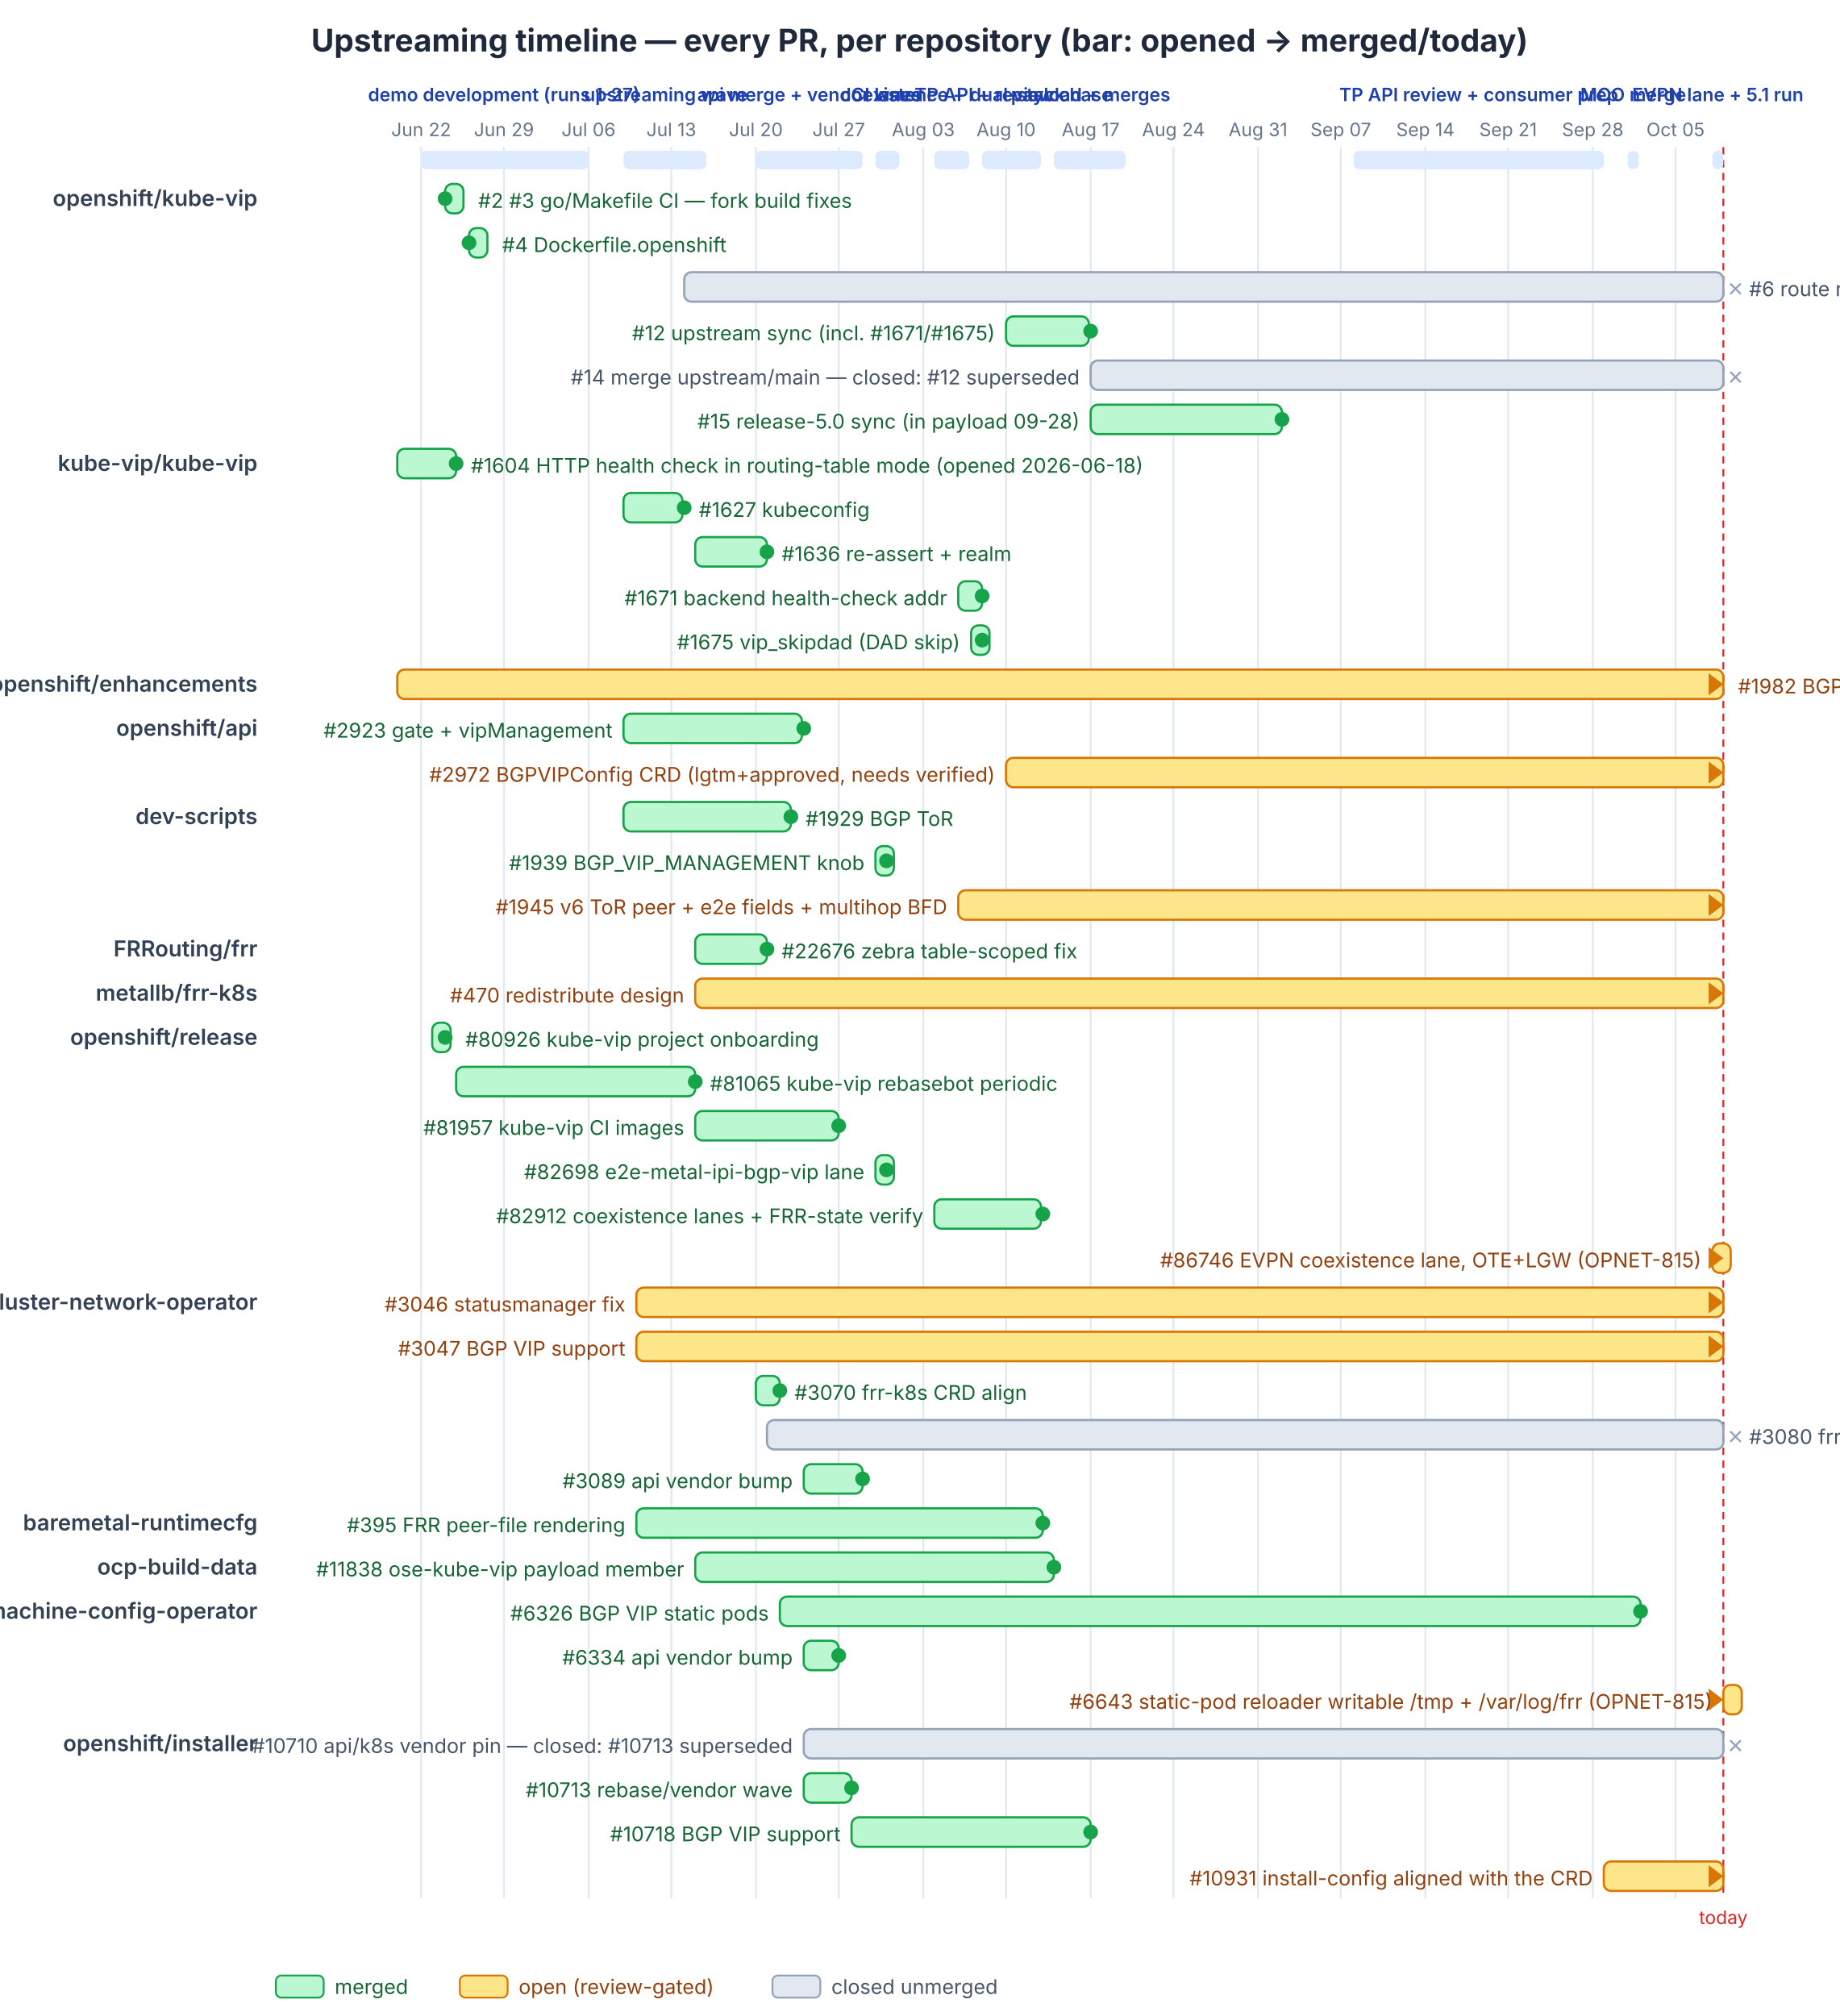
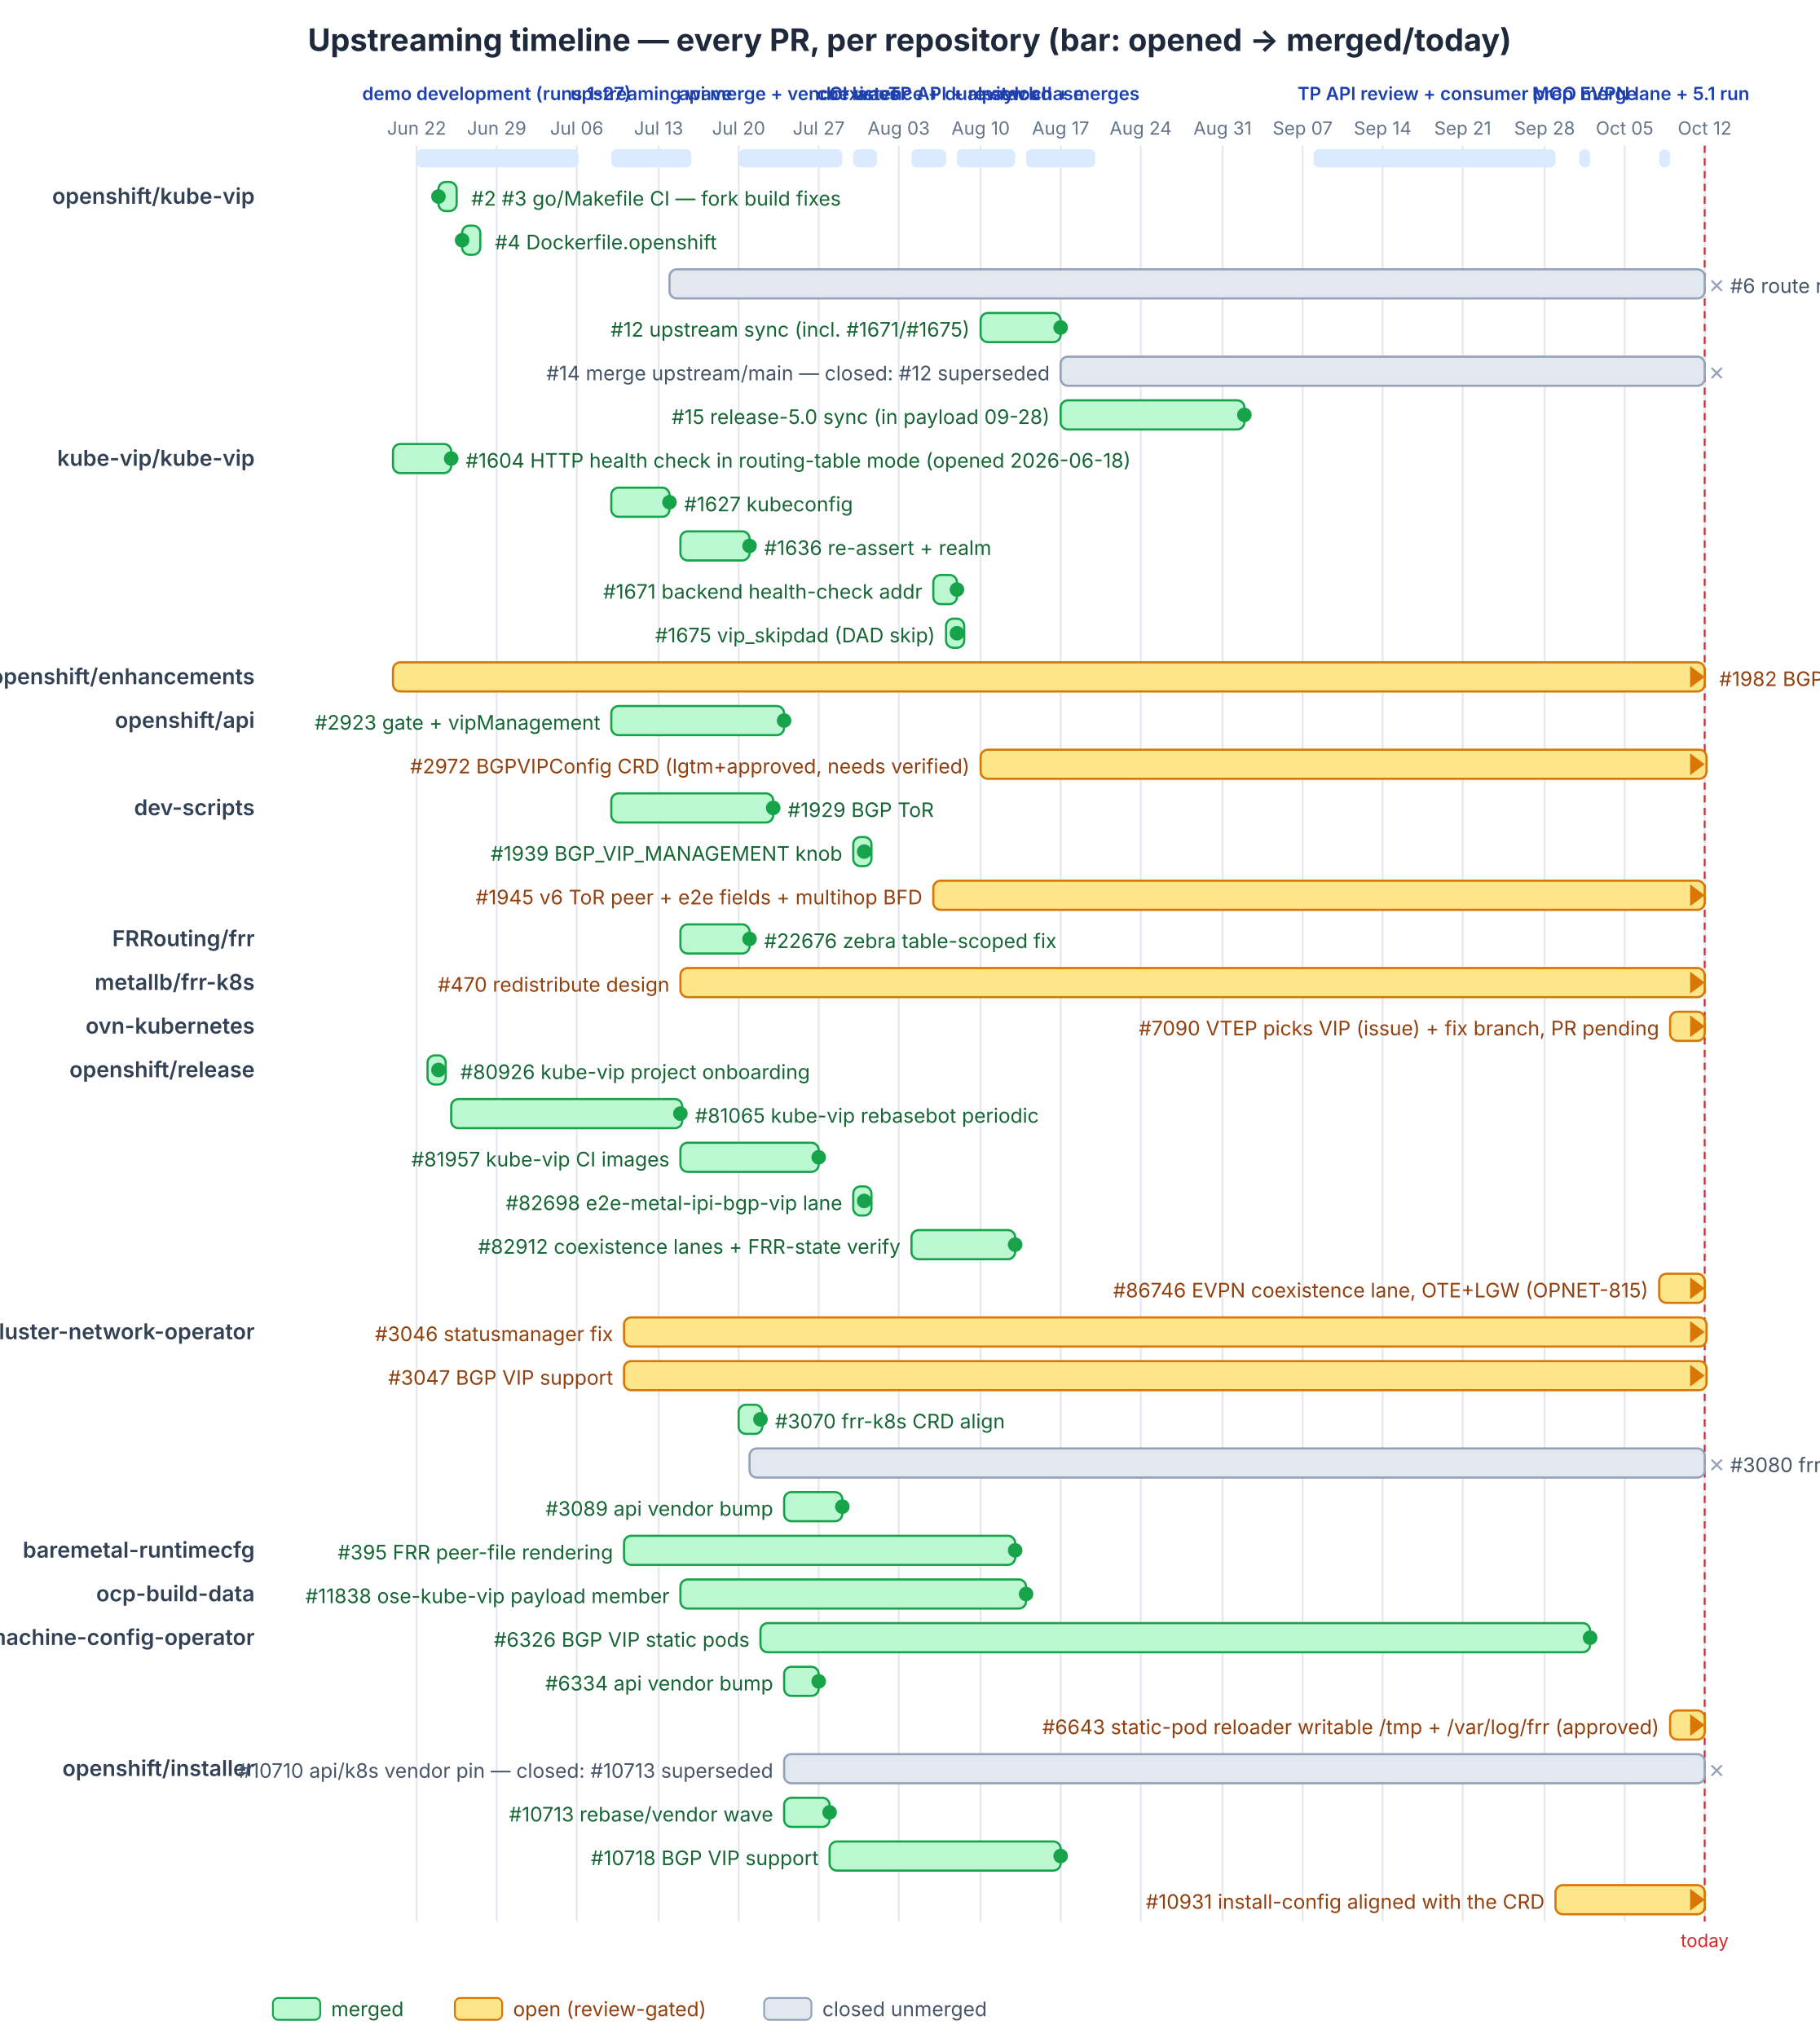
- <svg xmlns="http://www.w3.org/2000/svg" width="1000" height="1096" viewBox="0 0 1000 1096" font-family="Inter, Helvetica, Arial, sans-serif">
+ <svg xmlns="http://www.w3.org/2000/svg" width="1000" height="1120" viewBox="0 0 1000 1120" font-family="Inter, Helvetica, Arial, sans-serif">
  <text x="500" y="28" text-anchor="middle" font-size="17" font-weight="700" fill="#1e293b">Upstreaming timeline — every PR, per repository (bar: opened → merged/today)</text>
-   <line x1="229" y1="80" x2="229" y2="1032" stroke="#e2e8f0" stroke-width="1" />
+   <line x1="229" y1="80" x2="229" y2="1056" stroke="#e2e8f0" stroke-width="1" />
  <text x="229" y="74" text-anchor="middle" font-size="10" fill="#64748b">Jun 22</text>
-   <line x1="274" y1="80" x2="274" y2="1032" stroke="#e2e8f0" stroke-width="1" />
-   <text x="274" y="74" text-anchor="middle" font-size="10" fill="#64748b">Jun 29</text>
-   <line x1="320" y1="80" x2="320" y2="1032" stroke="#e2e8f0" stroke-width="1" />
-   <text x="320" y="74" text-anchor="middle" font-size="10" fill="#64748b">Jul 06</text>
-   <line x1="365" y1="80" x2="365" y2="1032" stroke="#e2e8f0" stroke-width="1" />
-   <text x="365" y="74" text-anchor="middle" font-size="10" fill="#64748b">Jul 13</text>
-   <line x1="411" y1="80" x2="411" y2="1032" stroke="#e2e8f0" stroke-width="1" />
-   <text x="411" y="74" text-anchor="middle" font-size="10" fill="#64748b">Jul 20</text>
-   <line x1="456" y1="80" x2="456" y2="1032" stroke="#e2e8f0" stroke-width="1" />
-   <text x="456" y="74" text-anchor="middle" font-size="10" fill="#64748b">Jul 27</text>
-   <line x1="502" y1="80" x2="502" y2="1032" stroke="#e2e8f0" stroke-width="1" />
-   <text x="502" y="74" text-anchor="middle" font-size="10" fill="#64748b">Aug 03</text>
-   <line x1="547" y1="80" x2="547" y2="1032" stroke="#e2e8f0" stroke-width="1" />
-   <text x="547" y="74" text-anchor="middle" font-size="10" fill="#64748b">Aug 10</text>
-   <line x1="593" y1="80" x2="593" y2="1032" stroke="#e2e8f0" stroke-width="1" />
-   <text x="593" y="74" text-anchor="middle" font-size="10" fill="#64748b">Aug 17</text>
-   <line x1="638" y1="80" x2="638" y2="1032" stroke="#e2e8f0" stroke-width="1" />
-   <text x="638" y="74" text-anchor="middle" font-size="10" fill="#64748b">Aug 24</text>
-   <line x1="684" y1="80" x2="684" y2="1032" stroke="#e2e8f0" stroke-width="1" />
-   <text x="684" y="74" text-anchor="middle" font-size="10" fill="#64748b">Aug 31</text>
-   <line x1="729" y1="80" x2="729" y2="1032" stroke="#e2e8f0" stroke-width="1" />
-   <text x="729" y="74" text-anchor="middle" font-size="10" fill="#64748b">Sep 07</text>
-   <line x1="775" y1="80" x2="775" y2="1032" stroke="#e2e8f0" stroke-width="1" />
-   <text x="775" y="74" text-anchor="middle" font-size="10" fill="#64748b">Sep 14</text>
-   <line x1="820" y1="80" x2="820" y2="1032" stroke="#e2e8f0" stroke-width="1" />
-   <text x="820" y="74" text-anchor="middle" font-size="10" fill="#64748b">Sep 21</text>
-   <line x1="866" y1="80" x2="866" y2="1032" stroke="#e2e8f0" stroke-width="1" />
-   <text x="866" y="74" text-anchor="middle" font-size="10" fill="#64748b">Sep 28</text>
-   <line x1="911" y1="80" x2="911" y2="1032" stroke="#e2e8f0" stroke-width="1" />
-   <text x="911" y="74" text-anchor="middle" font-size="10" fill="#64748b">Oct 05</text>
-   <line x1="937" y1="80" x2="937" y2="1032" stroke="#dc2626" stroke-width="1" stroke-dasharray="4 3" />
-   <text x="937" y="1046" text-anchor="middle" font-size="10" fill="#dc2626">today</text>
-   <rect x="229" y="82" width="91" height="10" rx="3" fill="#dbeafe" />
-   <text x="274" y="55" text-anchor="middle" font-size="10" font-weight="600" fill="#1e40af">demo development (runs 1-27)</text>
-   <rect x="339" y="82" width="45" height="10" rx="3" fill="#dbeafe" />
-   <text x="362" y="55" text-anchor="middle" font-size="10" font-weight="600" fill="#1e40af">upstreaming wave</text>
-   <rect x="411" y="82" width="58" height="10" rx="3" fill="#dbeafe" />
-   <text x="440" y="55" text-anchor="middle" font-size="10" font-weight="600" fill="#1e40af">api merge + vendor wave</text>
-   <rect x="476" y="82" width="13" height="10" rx="3" fill="#dbeafe" />
-   <text x="482" y="55" text-anchor="middle" font-size="10" font-weight="600" fill="#1e40af">CI lanes</text>
-   <rect x="508" y="82" width="19" height="10" rx="3" fill="#dbeafe" />
-   <text x="518" y="55" text-anchor="middle" font-size="10" font-weight="600" fill="#1e40af">coexistence + dual-stack</text>
-   <rect x="534" y="82" width="32" height="10" rx="3" fill="#dbeafe" />
-   <text x="551" y="55" text-anchor="middle" font-size="10" font-weight="600" fill="#1e40af">TP API + review chase</text>
-   <rect x="573" y="82" width="39" height="10" rx="3" fill="#dbeafe" />
-   <text x="593" y="55" text-anchor="middle" font-size="10" font-weight="600" fill="#1e40af">payload + merges</text>
-   <rect x="736" y="82" width="136" height="10" rx="3" fill="#dbeafe" />
-   <text x="804" y="55" text-anchor="middle" font-size="10" font-weight="600" fill="#1e40af">TP API review + consumer prep</text>
-   <rect x="885" y="82" width="6" height="10" rx="3" fill="#dbeafe" />
-   <text x="888" y="55" text-anchor="middle" font-size="10" font-weight="600" fill="#1e40af">MCO merge</text>
-   <rect x="931" y="82" width="6" height="10" rx="3" fill="#dbeafe" />
-   <text x="934" y="55" text-anchor="middle" font-size="10" font-weight="600" fill="#1e40af">EVPN lane + 5.1 run</text>
+   <line x1="273" y1="80" x2="273" y2="1056" stroke="#e2e8f0" stroke-width="1" />
+   <text x="273" y="74" text-anchor="middle" font-size="10" fill="#64748b">Jun 29</text>
+   <line x1="317" y1="80" x2="317" y2="1056" stroke="#e2e8f0" stroke-width="1" />
+   <text x="317" y="74" text-anchor="middle" font-size="10" fill="#64748b">Jul 06</text>
+   <line x1="362" y1="80" x2="362" y2="1056" stroke="#e2e8f0" stroke-width="1" />
+   <text x="362" y="74" text-anchor="middle" font-size="10" fill="#64748b">Jul 13</text>
+   <line x1="406" y1="80" x2="406" y2="1056" stroke="#e2e8f0" stroke-width="1" />
+   <text x="406" y="74" text-anchor="middle" font-size="10" fill="#64748b">Jul 20</text>
+   <line x1="450" y1="80" x2="450" y2="1056" stroke="#e2e8f0" stroke-width="1" />
+   <text x="450" y="74" text-anchor="middle" font-size="10" fill="#64748b">Jul 27</text>
+   <line x1="494" y1="80" x2="494" y2="1056" stroke="#e2e8f0" stroke-width="1" />
+   <text x="494" y="74" text-anchor="middle" font-size="10" fill="#64748b">Aug 03</text>
+   <line x1="539" y1="80" x2="539" y2="1056" stroke="#e2e8f0" stroke-width="1" />
+   <text x="539" y="74" text-anchor="middle" font-size="10" fill="#64748b">Aug 10</text>
+   <line x1="583" y1="80" x2="583" y2="1056" stroke="#e2e8f0" stroke-width="1" />
+   <text x="583" y="74" text-anchor="middle" font-size="10" fill="#64748b">Aug 17</text>
+   <line x1="627" y1="80" x2="627" y2="1056" stroke="#e2e8f0" stroke-width="1" />
+   <text x="627" y="74" text-anchor="middle" font-size="10" fill="#64748b">Aug 24</text>
+   <line x1="672" y1="80" x2="672" y2="1056" stroke="#e2e8f0" stroke-width="1" />
+   <text x="672" y="74" text-anchor="middle" font-size="10" fill="#64748b">Aug 31</text>
+   <line x1="716" y1="80" x2="716" y2="1056" stroke="#e2e8f0" stroke-width="1" />
+   <text x="716" y="74" text-anchor="middle" font-size="10" fill="#64748b">Sep 07</text>
+   <line x1="760" y1="80" x2="760" y2="1056" stroke="#e2e8f0" stroke-width="1" />
+   <text x="760" y="74" text-anchor="middle" font-size="10" fill="#64748b">Sep 14</text>
+   <line x1="804" y1="80" x2="804" y2="1056" stroke="#e2e8f0" stroke-width="1" />
+   <text x="804" y="74" text-anchor="middle" font-size="10" fill="#64748b">Sep 21</text>
+   <line x1="849" y1="80" x2="849" y2="1056" stroke="#e2e8f0" stroke-width="1" />
+   <text x="849" y="74" text-anchor="middle" font-size="10" fill="#64748b">Sep 28</text>
+   <line x1="893" y1="80" x2="893" y2="1056" stroke="#e2e8f0" stroke-width="1" />
+   <text x="893" y="74" text-anchor="middle" font-size="10" fill="#64748b">Oct 05</text>
+   <line x1="937" y1="80" x2="937" y2="1056" stroke="#e2e8f0" stroke-width="1" />
+   <text x="937" y="74" text-anchor="middle" font-size="10" fill="#64748b">Oct 12</text>
+   <line x1="937" y1="80" x2="937" y2="1056" stroke="#dc2626" stroke-width="1" stroke-dasharray="4 3" />
+   <text x="937" y="1070" text-anchor="middle" font-size="10" fill="#dc2626">today</text>
+   <rect x="229" y="82" width="89" height="10" rx="3" fill="#dbeafe" />
+   <text x="273" y="55" text-anchor="middle" font-size="10" font-weight="600" fill="#1e40af">demo development (runs 1-27)</text>
+   <rect x="336" y="82" width="44" height="10" rx="3" fill="#dbeafe" />
+   <text x="358" y="55" text-anchor="middle" font-size="10" font-weight="600" fill="#1e40af">upstreaming wave</text>
+   <rect x="406" y="82" width="57" height="10" rx="3" fill="#dbeafe" />
+   <text x="434" y="55" text-anchor="middle" font-size="10" font-weight="600" fill="#1e40af">api merge + vendor wave</text>
+   <rect x="469" y="82" width="13" height="10" rx="3" fill="#dbeafe" />
+   <text x="475" y="55" text-anchor="middle" font-size="10" font-weight="600" fill="#1e40af">CI lanes</text>
+   <rect x="501" y="82" width="19" height="10" rx="3" fill="#dbeafe" />
+   <text x="510" y="55" text-anchor="middle" font-size="10" font-weight="600" fill="#1e40af">coexistence + dual-stack</text>
+   <rect x="526" y="82" width="32" height="10" rx="3" fill="#dbeafe" />
+   <text x="542" y="55" text-anchor="middle" font-size="10" font-weight="600" fill="#1e40af">TP API + review chase</text>
+   <rect x="564" y="82" width="38" height="10" rx="3" fill="#dbeafe" />
+   <text x="583" y="55" text-anchor="middle" font-size="10" font-weight="600" fill="#1e40af">payload + merges</text>
+   <rect x="722" y="82" width="133" height="10" rx="3" fill="#dbeafe" />
+   <text x="789" y="55" text-anchor="middle" font-size="10" font-weight="600" fill="#1e40af">TP API review + consumer prep</text>
+   <rect x="868" y="82" width="6" height="10" rx="3" fill="#dbeafe" />
+   <text x="871" y="55" text-anchor="middle" font-size="10" font-weight="600" fill="#1e40af">MCO merge</text>
+   <rect x="912" y="82" width="6" height="10" rx="3" fill="#dbeafe" />
+   <text x="915" y="55" text-anchor="middle" font-size="10" font-weight="600" fill="#1e40af">EVPN lane + 5.1 run</text>
  <text x="140" y="112" text-anchor="end" font-size="12" font-weight="600" fill="#334155">openshift/kube-vip</text>
-   <rect x="242" y="100" width="10" height="16" rx="4" fill="#bbf7d0" stroke="#16a34a" stroke-width="1.2" />
-   <circle cx="242" cy="108" r="4" fill="#16a34a" />
-   <text x="260" y="113" font-size="11" fill="#166534">#2 #3 go/Makefile CI — fork build fixes</text>
-   <rect x="255" y="124" width="10" height="16" rx="4" fill="#bbf7d0" stroke="#16a34a" stroke-width="1.2" />
-   <circle cx="255" cy="132" r="4" fill="#16a34a" />
-   <text x="273" y="137" font-size="11" fill="#166534">#4 Dockerfile.openshift</text>
-   <rect x="372" y="148" width="565" height="16" rx="4" fill="#e2e8f0" stroke="#94a3b8" stroke-width="1.2" />
+   <rect x="241" y="100" width="10" height="16" rx="4" fill="#bbf7d0" stroke="#16a34a" stroke-width="1.2" />
+   <circle cx="241" cy="108" r="4" fill="#16a34a" />
+   <text x="259" y="113" font-size="11" fill="#166534">#2 #3 go/Makefile CI — fork build fixes</text>
+   <rect x="254" y="124" width="10" height="16" rx="4" fill="#bbf7d0" stroke="#16a34a" stroke-width="1.2" />
+   <circle cx="254" cy="132" r="4" fill="#16a34a" />
+   <text x="272" y="137" font-size="11" fill="#166534">#4 Dockerfile.openshift</text>
+   <rect x="368" y="148" width="569" height="16" rx="4" fill="#e2e8f0" stroke="#94a3b8" stroke-width="1.2" />
  <text x="939" y="161" font-size="11" fill="#94a3b8">✕</text>
  <text x="951" y="161" font-size="11" fill="#475569">#6 route re-assert — closed: FRR fix suffices</text>
-   <rect x="547" y="172" width="45" height="16" rx="4" fill="#bbf7d0" stroke="#16a34a" stroke-width="1.2" />
-   <circle cx="593" cy="180" r="4" fill="#16a34a" />
-   <text x="541" y="185" text-anchor="end" font-size="11" fill="#166534">#12 upstream sync (incl. #1671/#1675)</text>
-   <rect x="593" y="196" width="344" height="16" rx="4" fill="#e2e8f0" stroke="#94a3b8" stroke-width="1.2" />
+   <rect x="539" y="172" width="44" height="16" rx="4" fill="#bbf7d0" stroke="#16a34a" stroke-width="1.2" />
+   <circle cx="583" cy="180" r="4" fill="#16a34a" />
+   <text x="533" y="185" text-anchor="end" font-size="11" fill="#166534">#12 upstream sync (incl. #1671/#1675)</text>
+   <rect x="583" y="196" width="354" height="16" rx="4" fill="#e2e8f0" stroke="#94a3b8" stroke-width="1.2" />
  <text x="939" y="209" font-size="11" fill="#94a3b8">✕</text>
-   <text x="587" y="209" text-anchor="end" font-size="11" fill="#475569">#14 merge upstream/main — closed: #12 superseded</text>
-   <rect x="593" y="220" width="104" height="16" rx="4" fill="#bbf7d0" stroke="#16a34a" stroke-width="1.2" />
-   <circle cx="697" cy="228" r="4" fill="#16a34a" />
-   <text x="587" y="233" text-anchor="end" font-size="11" fill="#166534">#15 release-5.0 sync (in payload 09-28)</text>
+   <text x="577" y="209" text-anchor="end" font-size="11" fill="#475569">#14 merge upstream/main — closed: #12 superseded</text>
+   <rect x="583" y="220" width="101" height="16" rx="4" fill="#bbf7d0" stroke="#16a34a" stroke-width="1.2" />
+   <circle cx="684" cy="228" r="4" fill="#16a34a" />
+   <text x="577" y="233" text-anchor="end" font-size="11" fill="#166534">#15 release-5.0 sync (in payload 09-28)</text>
  <text x="140" y="256" text-anchor="end" font-size="12" font-weight="600" fill="#334155">kube-vip/kube-vip</text>
  <rect x="216" y="244" width="32" height="16" rx="4" fill="#bbf7d0" stroke="#16a34a" stroke-width="1.2" />
  <circle cx="248" cy="252" r="4" fill="#16a34a" />
  <text x="256" y="257" font-size="11" fill="#166534">#1604 HTTP health check in routing-table mode (opened 2026-06-18)</text>
-   <rect x="339" y="268" width="32" height="16" rx="4" fill="#bbf7d0" stroke="#16a34a" stroke-width="1.2" />
-   <circle cx="372" cy="276" r="4" fill="#16a34a" />
-   <text x="380" y="281" font-size="11" fill="#166534">#1627 kubeconfig</text>
-   <rect x="378" y="292" width="39" height="16" rx="4" fill="#bbf7d0" stroke="#16a34a" stroke-width="1.2" />
-   <circle cx="417" cy="300" r="4" fill="#16a34a" />
-   <text x="425" y="305" font-size="11" fill="#166534">#1636 re-assert + realm</text>
-   <rect x="521" y="316" width="13" height="16" rx="4" fill="#bbf7d0" stroke="#16a34a" stroke-width="1.2" />
-   <circle cx="534" cy="324" r="4" fill="#16a34a" />
-   <text x="515" y="329" text-anchor="end" font-size="11" fill="#166534">#1671 backend health-check addr</text>
-   <rect x="528" y="340" width="10" height="16" rx="4" fill="#bbf7d0" stroke="#16a34a" stroke-width="1.2" />
-   <circle cx="534" cy="348" r="4" fill="#16a34a" />
-   <text x="522" y="353" text-anchor="end" font-size="11" fill="#166534">#1675 vip_skipdad (DAD skip)</text>
+   <rect x="336" y="268" width="32" height="16" rx="4" fill="#bbf7d0" stroke="#16a34a" stroke-width="1.2" />
+   <circle cx="368" cy="276" r="4" fill="#16a34a" />
+   <text x="376" y="281" font-size="11" fill="#166534">#1627 kubeconfig</text>
+   <rect x="374" y="292" width="38" height="16" rx="4" fill="#bbf7d0" stroke="#16a34a" stroke-width="1.2" />
+   <circle cx="412" cy="300" r="4" fill="#16a34a" />
+   <text x="420" y="305" font-size="11" fill="#166534">#1636 re-assert + realm</text>
+   <rect x="513" y="316" width="13" height="16" rx="4" fill="#bbf7d0" stroke="#16a34a" stroke-width="1.2" />
+   <circle cx="526" cy="324" r="4" fill="#16a34a" />
+   <text x="507" y="329" text-anchor="end" font-size="11" fill="#166534">#1671 backend health-check addr</text>
+   <rect x="520" y="340" width="10" height="16" rx="4" fill="#bbf7d0" stroke="#16a34a" stroke-width="1.2" />
+   <circle cx="526" cy="348" r="4" fill="#16a34a" />
+   <text x="514" y="353" text-anchor="end" font-size="11" fill="#166534">#1675 vip_skipdad (DAD skip)</text>
  <text x="140" y="376" text-anchor="end" font-size="12" font-weight="600" fill="#334155">openshift/enhancements</text>
  <rect x="216" y="364" width="721" height="16" rx="4" fill="#fde68a" stroke="#d97706" stroke-width="1.2" />
  <path d="M929,366 L937,372 L929,378 z" fill="#d97706" />
  <text x="945" y="377" font-size="11" fill="#92400e">#1982 BGP-based VIP management EP (opened 2026-04-23)</text>
  <text x="140" y="400" text-anchor="end" font-size="12" font-weight="600" fill="#334155">openshift/api</text>
-   <rect x="339" y="388" width="97" height="16" rx="4" fill="#bbf7d0" stroke="#16a34a" stroke-width="1.2" />
-   <circle cx="437" cy="396" r="4" fill="#16a34a" />
-   <text x="333" y="401" text-anchor="end" font-size="11" fill="#166534">#2923 gate + vipManagement</text>
-   <rect x="547" y="412" width="390" height="16" rx="4" fill="#fde68a" stroke="#d97706" stroke-width="1.2" />
+   <rect x="336" y="388" width="95" height="16" rx="4" fill="#bbf7d0" stroke="#16a34a" stroke-width="1.2" />
+   <circle cx="431" cy="396" r="4" fill="#16a34a" />
+   <text x="330" y="401" text-anchor="end" font-size="11" fill="#166534">#2923 gate + vipManagement</text>
+   <rect x="539" y="412" width="399" height="16" rx="4" fill="#fde68a" stroke="#d97706" stroke-width="1.2" />
  <path d="M929,414 L937,420 L929,426 z" fill="#d97706" />
-   <text x="541" y="425" text-anchor="end" font-size="11" fill="#92400e">#2972 BGPVIPConfig CRD (lgtm+approved, needs verified)</text>
+   <text x="533" y="425" text-anchor="end" font-size="11" fill="#92400e">#2972 BGPVIPConfig CRD (lgtm+approved, needs verified)</text>
  <text x="140" y="448" text-anchor="end" font-size="12" font-weight="600" fill="#334155">dev-scripts</text>
-   <rect x="339" y="436" width="91" height="16" rx="4" fill="#bbf7d0" stroke="#16a34a" stroke-width="1.2" />
-   <circle cx="430" cy="444" r="4" fill="#16a34a" />
-   <text x="438" y="449" font-size="11" fill="#166534">#1929 BGP ToR</text>
-   <rect x="476" y="460" width="10" height="16" rx="4" fill="#bbf7d0" stroke="#16a34a" stroke-width="1.2" />
-   <circle cx="482" cy="468" r="4" fill="#16a34a" />
-   <text x="470" y="473" text-anchor="end" font-size="11" fill="#166534">#1939 BGP_VIP_MANAGEMENT knob</text>
-   <rect x="521" y="484" width="416" height="16" rx="4" fill="#fde68a" stroke="#d97706" stroke-width="1.2" />
+   <rect x="336" y="436" width="89" height="16" rx="4" fill="#bbf7d0" stroke="#16a34a" stroke-width="1.2" />
+   <circle cx="425" cy="444" r="4" fill="#16a34a" />
+   <text x="433" y="449" font-size="11" fill="#166534">#1929 BGP ToR</text>
+   <rect x="469" y="460" width="10" height="16" rx="4" fill="#bbf7d0" stroke="#16a34a" stroke-width="1.2" />
+   <circle cx="475" cy="468" r="4" fill="#16a34a" />
+   <text x="463" y="473" text-anchor="end" font-size="11" fill="#166534">#1939 BGP_VIP_MANAGEMENT knob</text>
+   <rect x="513" y="484" width="424" height="16" rx="4" fill="#fde68a" stroke="#d97706" stroke-width="1.2" />
  <path d="M929,486 L937,492 L929,498 z" fill="#d97706" />
-   <text x="515" y="497" text-anchor="end" font-size="11" fill="#92400e">#1945 v6 ToR peer + e2e fields + multihop BFD</text>
+   <text x="507" y="497" text-anchor="end" font-size="11" fill="#92400e">#1945 v6 ToR peer + e2e fields + multihop BFD</text>
  <text x="140" y="520" text-anchor="end" font-size="12" font-weight="600" fill="#334155">FRRouting/frr</text>
-   <rect x="378" y="508" width="39" height="16" rx="4" fill="#bbf7d0" stroke="#16a34a" stroke-width="1.2" />
-   <circle cx="417" cy="516" r="4" fill="#16a34a" />
-   <text x="425" y="521" font-size="11" fill="#166534">#22676 zebra table-scoped fix</text>
+   <rect x="374" y="508" width="38" height="16" rx="4" fill="#bbf7d0" stroke="#16a34a" stroke-width="1.2" />
+   <circle cx="412" cy="516" r="4" fill="#16a34a" />
+   <text x="420" y="521" font-size="11" fill="#166534">#22676 zebra table-scoped fix</text>
  <text x="140" y="544" text-anchor="end" font-size="12" font-weight="600" fill="#334155">metallb/frr-k8s</text>
-   <rect x="378" y="532" width="559" height="16" rx="4" fill="#fde68a" stroke="#d97706" stroke-width="1.2" />
+   <rect x="374" y="532" width="563" height="16" rx="4" fill="#fde68a" stroke="#d97706" stroke-width="1.2" />
  <path d="M929,534 L937,540 L929,546 z" fill="#d97706" />
-   <text x="372" y="545" text-anchor="end" font-size="11" fill="#92400e">#470 redistribute design</text>
-   <text x="140" y="568" text-anchor="end" font-size="12" font-weight="600" fill="#334155">openshift/release</text>
-   <rect x="235" y="556" width="10" height="16" rx="4" fill="#bbf7d0" stroke="#16a34a" stroke-width="1.2" />
-   <circle cx="242" cy="564" r="4" fill="#16a34a" />
-   <text x="253" y="569" font-size="11" fill="#166534">#80926 kube-vip project onboarding</text>
-   <rect x="248" y="580" width="130" height="16" rx="4" fill="#bbf7d0" stroke="#16a34a" stroke-width="1.2" />
-   <circle cx="378" cy="588" r="4" fill="#16a34a" />
-   <text x="386" y="593" font-size="11" fill="#166534">#81065 kube-vip rebasebot periodic</text>
-   <rect x="378" y="604" width="78" height="16" rx="4" fill="#bbf7d0" stroke="#16a34a" stroke-width="1.2" />
-   <circle cx="456" cy="612" r="4" fill="#16a34a" />
-   <text x="372" y="617" text-anchor="end" font-size="11" fill="#166534">#81957 kube-vip CI images</text>
-   <rect x="476" y="628" width="10" height="16" rx="4" fill="#bbf7d0" stroke="#16a34a" stroke-width="1.2" />
-   <circle cx="482" cy="636" r="4" fill="#16a34a" />
-   <text x="470" y="641" text-anchor="end" font-size="11" fill="#166534">#82698 e2e-metal-ipi-bgp-vip lane</text>
-   <rect x="508" y="652" width="58" height="16" rx="4" fill="#bbf7d0" stroke="#16a34a" stroke-width="1.2" />
-   <circle cx="567" cy="660" r="4" fill="#16a34a" />
-   <text x="502" y="665" text-anchor="end" font-size="11" fill="#166534">#82912 coexistence lanes + FRR-state verify</text>
-   <rect x="931" y="676" width="10" height="16" rx="4" fill="#fde68a" stroke="#d97706" stroke-width="1.2" />
-   <path d="M929,678 L937,684 L929,690 z" fill="#d97706" />
-   <text x="925" y="689" text-anchor="end" font-size="11" fill="#92400e">#86746 EVPN coexistence lane, OTE+LGW (OPNET-815)</text>
-   <text x="140" y="712" text-anchor="end" font-size="12" font-weight="600" fill="#334155">cluster-network-operator</text>
-   <rect x="346" y="700" width="591" height="16" rx="4" fill="#fde68a" stroke="#d97706" stroke-width="1.2" />
+   <text x="368" y="545" text-anchor="end" font-size="11" fill="#92400e">#470 redistribute design</text>
+   <text x="140" y="568" text-anchor="end" font-size="12" font-weight="600" fill="#334155">ovn-kubernetes</text>
+   <rect x="918" y="556" width="19" height="16" rx="4" fill="#fde68a" stroke="#d97706" stroke-width="1.2" />
+   <path d="M929,558 L937,564 L929,570 z" fill="#d97706" />
+   <text x="912" y="569" text-anchor="end" font-size="11" fill="#92400e">#7090 VTEP picks VIP (issue) + fix branch, PR pending</text>
+   <text x="140" y="592" text-anchor="end" font-size="12" font-weight="600" fill="#334155">openshift/release</text>
+   <rect x="235" y="580" width="10" height="16" rx="4" fill="#bbf7d0" stroke="#16a34a" stroke-width="1.2" />
+   <circle cx="241" cy="588" r="4" fill="#16a34a" />
+   <text x="253" y="593" font-size="11" fill="#166534">#80926 kube-vip project onboarding</text>
+   <rect x="248" y="604" width="127" height="16" rx="4" fill="#bbf7d0" stroke="#16a34a" stroke-width="1.2" />
+   <circle cx="374" cy="612" r="4" fill="#16a34a" />
+   <text x="382" y="617" font-size="11" fill="#166534">#81065 kube-vip rebasebot periodic</text>
+   <rect x="374" y="628" width="76" height="16" rx="4" fill="#bbf7d0" stroke="#16a34a" stroke-width="1.2" />
+   <circle cx="450" cy="636" r="4" fill="#16a34a" />
+   <text x="368" y="641" text-anchor="end" font-size="11" fill="#166534">#81957 kube-vip CI images</text>
+   <rect x="469" y="652" width="10" height="16" rx="4" fill="#bbf7d0" stroke="#16a34a" stroke-width="1.2" />
+   <circle cx="475" cy="660" r="4" fill="#16a34a" />
+   <text x="463" y="665" text-anchor="end" font-size="11" fill="#166534">#82698 e2e-metal-ipi-bgp-vip lane</text>
+   <rect x="501" y="676" width="57" height="16" rx="4" fill="#bbf7d0" stroke="#16a34a" stroke-width="1.2" />
+   <circle cx="558" cy="684" r="4" fill="#16a34a" />
+   <text x="495" y="689" text-anchor="end" font-size="11" fill="#166534">#82912 coexistence lanes + FRR-state verify</text>
+   <rect x="912" y="700" width="25" height="16" rx="4" fill="#fde68a" stroke="#d97706" stroke-width="1.2" />
  <path d="M929,702 L937,708 L929,714 z" fill="#d97706" />
-   <text x="340" y="713" text-anchor="end" font-size="11" fill="#92400e">#3046 statusmanager fix</text>
-   <rect x="346" y="724" width="591" height="16" rx="4" fill="#fde68a" stroke="#d97706" stroke-width="1.2" />
+   <text x="906" y="713" text-anchor="end" font-size="11" fill="#92400e">#86746 EVPN coexistence lane, OTE+LGW (OPNET-815)</text>
+   <text x="140" y="736" text-anchor="end" font-size="12" font-weight="600" fill="#334155">cluster-network-operator</text>
+   <rect x="343" y="724" width="595" height="16" rx="4" fill="#fde68a" stroke="#d97706" stroke-width="1.2" />
  <path d="M929,726 L937,732 L929,738 z" fill="#d97706" />
-   <text x="340" y="737" text-anchor="end" font-size="11" fill="#92400e">#3047 BGP VIP support</text>
-   <rect x="411" y="748" width="13" height="16" rx="4" fill="#bbf7d0" stroke="#16a34a" stroke-width="1.2" />
-   <circle cx="424" cy="756" r="4" fill="#16a34a" />
-   <text x="432" y="761" font-size="11" fill="#166534">#3070 frr-k8s CRD align</text>
-   <rect x="417" y="772" width="520" height="16" rx="4" fill="#e2e8f0" stroke="#94a3b8" stroke-width="1.2" />
-   <text x="939" y="785" font-size="11" fill="#94a3b8">✕</text>
-   <text x="951" y="785" font-size="11" fill="#475569">#3080 frr-k8s asn format — closed: dup of #3070</text>
-   <rect x="437" y="796" width="32" height="16" rx="4" fill="#bbf7d0" stroke="#16a34a" stroke-width="1.2" />
-   <circle cx="469" cy="804" r="4" fill="#16a34a" />
-   <text x="431" y="809" text-anchor="end" font-size="11" fill="#166534">#3089 api vendor bump</text>
-   <text x="140" y="832" text-anchor="end" font-size="12" font-weight="600" fill="#334155">baremetal-runtimecfg</text>
-   <rect x="346" y="820" width="221" height="16" rx="4" fill="#bbf7d0" stroke="#16a34a" stroke-width="1.2" />
-   <circle cx="567" cy="828" r="4" fill="#16a34a" />
-   <text x="340" y="833" text-anchor="end" font-size="11" fill="#166534">#395 FRR peer-file rendering</text>
-   <text x="140" y="856" text-anchor="end" font-size="12" font-weight="600" fill="#334155">ocp-build-data</text>
-   <rect x="378" y="844" width="195" height="16" rx="4" fill="#bbf7d0" stroke="#16a34a" stroke-width="1.2" />
-   <circle cx="573" cy="852" r="4" fill="#16a34a" />
-   <text x="372" y="857" text-anchor="end" font-size="11" fill="#166534">#11838 ose-kube-vip payload member</text>
-   <text x="140" y="880" text-anchor="end" font-size="12" font-weight="600" fill="#334155">machine-config-operator</text>
-   <rect x="424" y="868" width="468" height="16" rx="4" fill="#bbf7d0" stroke="#16a34a" stroke-width="1.2" />
-   <circle cx="892" cy="876" r="4" fill="#16a34a" />
-   <text x="418" y="881" text-anchor="end" font-size="11" fill="#166534">#6326 BGP VIP static pods</text>
-   <rect x="437" y="892" width="19" height="16" rx="4" fill="#bbf7d0" stroke="#16a34a" stroke-width="1.2" />
-   <circle cx="456" cy="900" r="4" fill="#16a34a" />
-   <text x="431" y="905" text-anchor="end" font-size="11" fill="#166534">#6334 api vendor bump</text>
-   <rect x="937" y="916" width="10" height="16" rx="4" fill="#fde68a" stroke="#d97706" stroke-width="1.2" />
-   <path d="M929,918 L937,924 L929,930 z" fill="#d97706" />
-   <text x="931" y="929" text-anchor="end" font-size="11" fill="#92400e">#6643 static-pod reloader writable /tmp + /var/log/frr (OPNET-815)</text>
-   <text x="140" y="952" text-anchor="end" font-size="12" font-weight="600" fill="#334155">openshift/installer</text>
-   <rect x="437" y="940" width="500" height="16" rx="4" fill="#e2e8f0" stroke="#94a3b8" stroke-width="1.2" />
-   <text x="939" y="953" font-size="11" fill="#94a3b8">✕</text>
-   <text x="431" y="953" text-anchor="end" font-size="11" fill="#475569">#10710 api/k8s vendor pin — closed: #10713 superseded</text>
-   <rect x="437" y="964" width="26" height="16" rx="4" fill="#bbf7d0" stroke="#16a34a" stroke-width="1.2" />
-   <circle cx="463" cy="972" r="4" fill="#16a34a" />
-   <text x="431" y="977" text-anchor="end" font-size="11" fill="#166534">#10713 rebase/vendor wave</text>
-   <rect x="463" y="988" width="130" height="16" rx="4" fill="#bbf7d0" stroke="#16a34a" stroke-width="1.2" />
-   <circle cx="593" cy="996" r="4" fill="#16a34a" />
-   <text x="457" y="1001" text-anchor="end" font-size="11" fill="#166534">#10718 BGP VIP support</text>
-   <rect x="872" y="1012" width="65" height="16" rx="4" fill="#fde68a" stroke="#d97706" stroke-width="1.2" />
-   <path d="M929,1014 L937,1020 L929,1026 z" fill="#d97706" />
-   <text x="866" y="1025" text-anchor="end" font-size="11" fill="#92400e">#10931 install-config aligned with the CRD</text>
+   <text x="337" y="737" text-anchor="end" font-size="11" fill="#92400e">#3046 statusmanager fix</text>
+   <rect x="343" y="748" width="595" height="16" rx="4" fill="#fde68a" stroke="#d97706" stroke-width="1.2" />
+   <path d="M929,750 L937,756 L929,762 z" fill="#d97706" />
+   <text x="337" y="761" text-anchor="end" font-size="11" fill="#92400e">#3047 BGP VIP support</text>
+   <rect x="406" y="772" width="13" height="16" rx="4" fill="#bbf7d0" stroke="#16a34a" stroke-width="1.2" />
+   <circle cx="418" cy="780" r="4" fill="#16a34a" />
+   <text x="426" y="785" font-size="11" fill="#166534">#3070 frr-k8s CRD align</text>
+   <rect x="412" y="796" width="525" height="16" rx="4" fill="#e2e8f0" stroke="#94a3b8" stroke-width="1.2" />
+   <text x="939" y="809" font-size="11" fill="#94a3b8">✕</text>
+   <text x="951" y="809" font-size="11" fill="#475569">#3080 frr-k8s asn format — closed: dup of #3070</text>
+   <rect x="431" y="820" width="32" height="16" rx="4" fill="#bbf7d0" stroke="#16a34a" stroke-width="1.2" />
+   <circle cx="463" cy="828" r="4" fill="#16a34a" />
+   <text x="425" y="833" text-anchor="end" font-size="11" fill="#166534">#3089 api vendor bump</text>
+   <text x="140" y="856" text-anchor="end" font-size="12" font-weight="600" fill="#334155">baremetal-runtimecfg</text>
+   <rect x="343" y="844" width="215" height="16" rx="4" fill="#bbf7d0" stroke="#16a34a" stroke-width="1.2" />
+   <circle cx="558" cy="852" r="4" fill="#16a34a" />
+   <text x="337" y="857" text-anchor="end" font-size="11" fill="#166534">#395 FRR peer-file rendering</text>
+   <text x="140" y="880" text-anchor="end" font-size="12" font-weight="600" fill="#334155">ocp-build-data</text>
+   <rect x="374" y="868" width="190" height="16" rx="4" fill="#bbf7d0" stroke="#16a34a" stroke-width="1.2" />
+   <circle cx="564" cy="876" r="4" fill="#16a34a" />
+   <text x="368" y="881" text-anchor="end" font-size="11" fill="#166534">#11838 ose-kube-vip payload member</text>
+   <text x="140" y="904" text-anchor="end" font-size="12" font-weight="600" fill="#334155">machine-config-operator</text>
+   <rect x="418" y="892" width="456" height="16" rx="4" fill="#bbf7d0" stroke="#16a34a" stroke-width="1.2" />
+   <circle cx="874" cy="900" r="4" fill="#16a34a" />
+   <text x="412" y="905" text-anchor="end" font-size="11" fill="#166534">#6326 BGP VIP static pods</text>
+   <rect x="431" y="916" width="19" height="16" rx="4" fill="#bbf7d0" stroke="#16a34a" stroke-width="1.2" />
+   <circle cx="450" cy="924" r="4" fill="#16a34a" />
+   <text x="425" y="929" text-anchor="end" font-size="11" fill="#166534">#6334 api vendor bump</text>
+   <rect x="918" y="940" width="19" height="16" rx="4" fill="#fde68a" stroke="#d97706" stroke-width="1.2" />
+   <path d="M929,942 L937,948 L929,954 z" fill="#d97706" />
+   <text x="912" y="953" text-anchor="end" font-size="11" fill="#92400e">#6643 static-pod reloader writable /tmp + /var/log/frr (approved)</text>
+   <text x="140" y="976" text-anchor="end" font-size="12" font-weight="600" fill="#334155">openshift/installer</text>
+   <rect x="431" y="964" width="506" height="16" rx="4" fill="#e2e8f0" stroke="#94a3b8" stroke-width="1.2" />
+   <text x="939" y="977" font-size="11" fill="#94a3b8">✕</text>
+   <text x="425" y="977" text-anchor="end" font-size="11" fill="#475569">#10710 api/k8s vendor pin — closed: #10713 superseded</text>
+   <rect x="431" y="988" width="25" height="16" rx="4" fill="#bbf7d0" stroke="#16a34a" stroke-width="1.2" />
+   <circle cx="456" cy="996" r="4" fill="#16a34a" />
+   <text x="425" y="1001" text-anchor="end" font-size="11" fill="#166534">#10713 rebase/vendor wave</text>
+   <rect x="456" y="1012" width="127" height="16" rx="4" fill="#bbf7d0" stroke="#16a34a" stroke-width="1.2" />
+   <circle cx="583" cy="1020" r="4" fill="#16a34a" />
+   <text x="450" y="1025" text-anchor="end" font-size="11" fill="#166534">#10718 BGP VIP support</text>
+   <rect x="855" y="1036" width="82" height="16" rx="4" fill="#fde68a" stroke="#d97706" stroke-width="1.2" />
+   <path d="M929,1038 L937,1044 L929,1050 z" fill="#d97706" />
+   <text x="849" y="1049" text-anchor="end" font-size="11" fill="#92400e">#10931 install-config aligned with the CRD</text>
  <g font-size="11">
-     <rect x="150" y="1074" width="26" height="12" rx="3" fill="#bbf7d0" stroke="#16a34a" />
-     <text x="182" y="1084" fill="#166534">merged</text>
-     <rect x="250" y="1074" width="26" height="12" rx="3" fill="#fde68a" stroke="#d97706" />
-     <text x="282" y="1084" fill="#92400e">open (review-gated)</text>
-     <rect x="420" y="1074" width="26" height="12" rx="3" fill="#e2e8f0" stroke="#94a3b8" />
-     <text x="452" y="1084" fill="#475569">closed unmerged</text>
+     <rect x="150" y="1098" width="26" height="12" rx="3" fill="#bbf7d0" stroke="#16a34a" />
+     <text x="182" y="1108" fill="#166534">merged</text>
+     <rect x="250" y="1098" width="26" height="12" rx="3" fill="#fde68a" stroke="#d97706" />
+     <text x="282" y="1108" fill="#92400e">open (review-gated)</text>
+     <rect x="420" y="1098" width="26" height="12" rx="3" fill="#e2e8f0" stroke="#94a3b8" />
+     <text x="452" y="1108" fill="#475569">closed unmerged</text>
  </g>
</svg>
